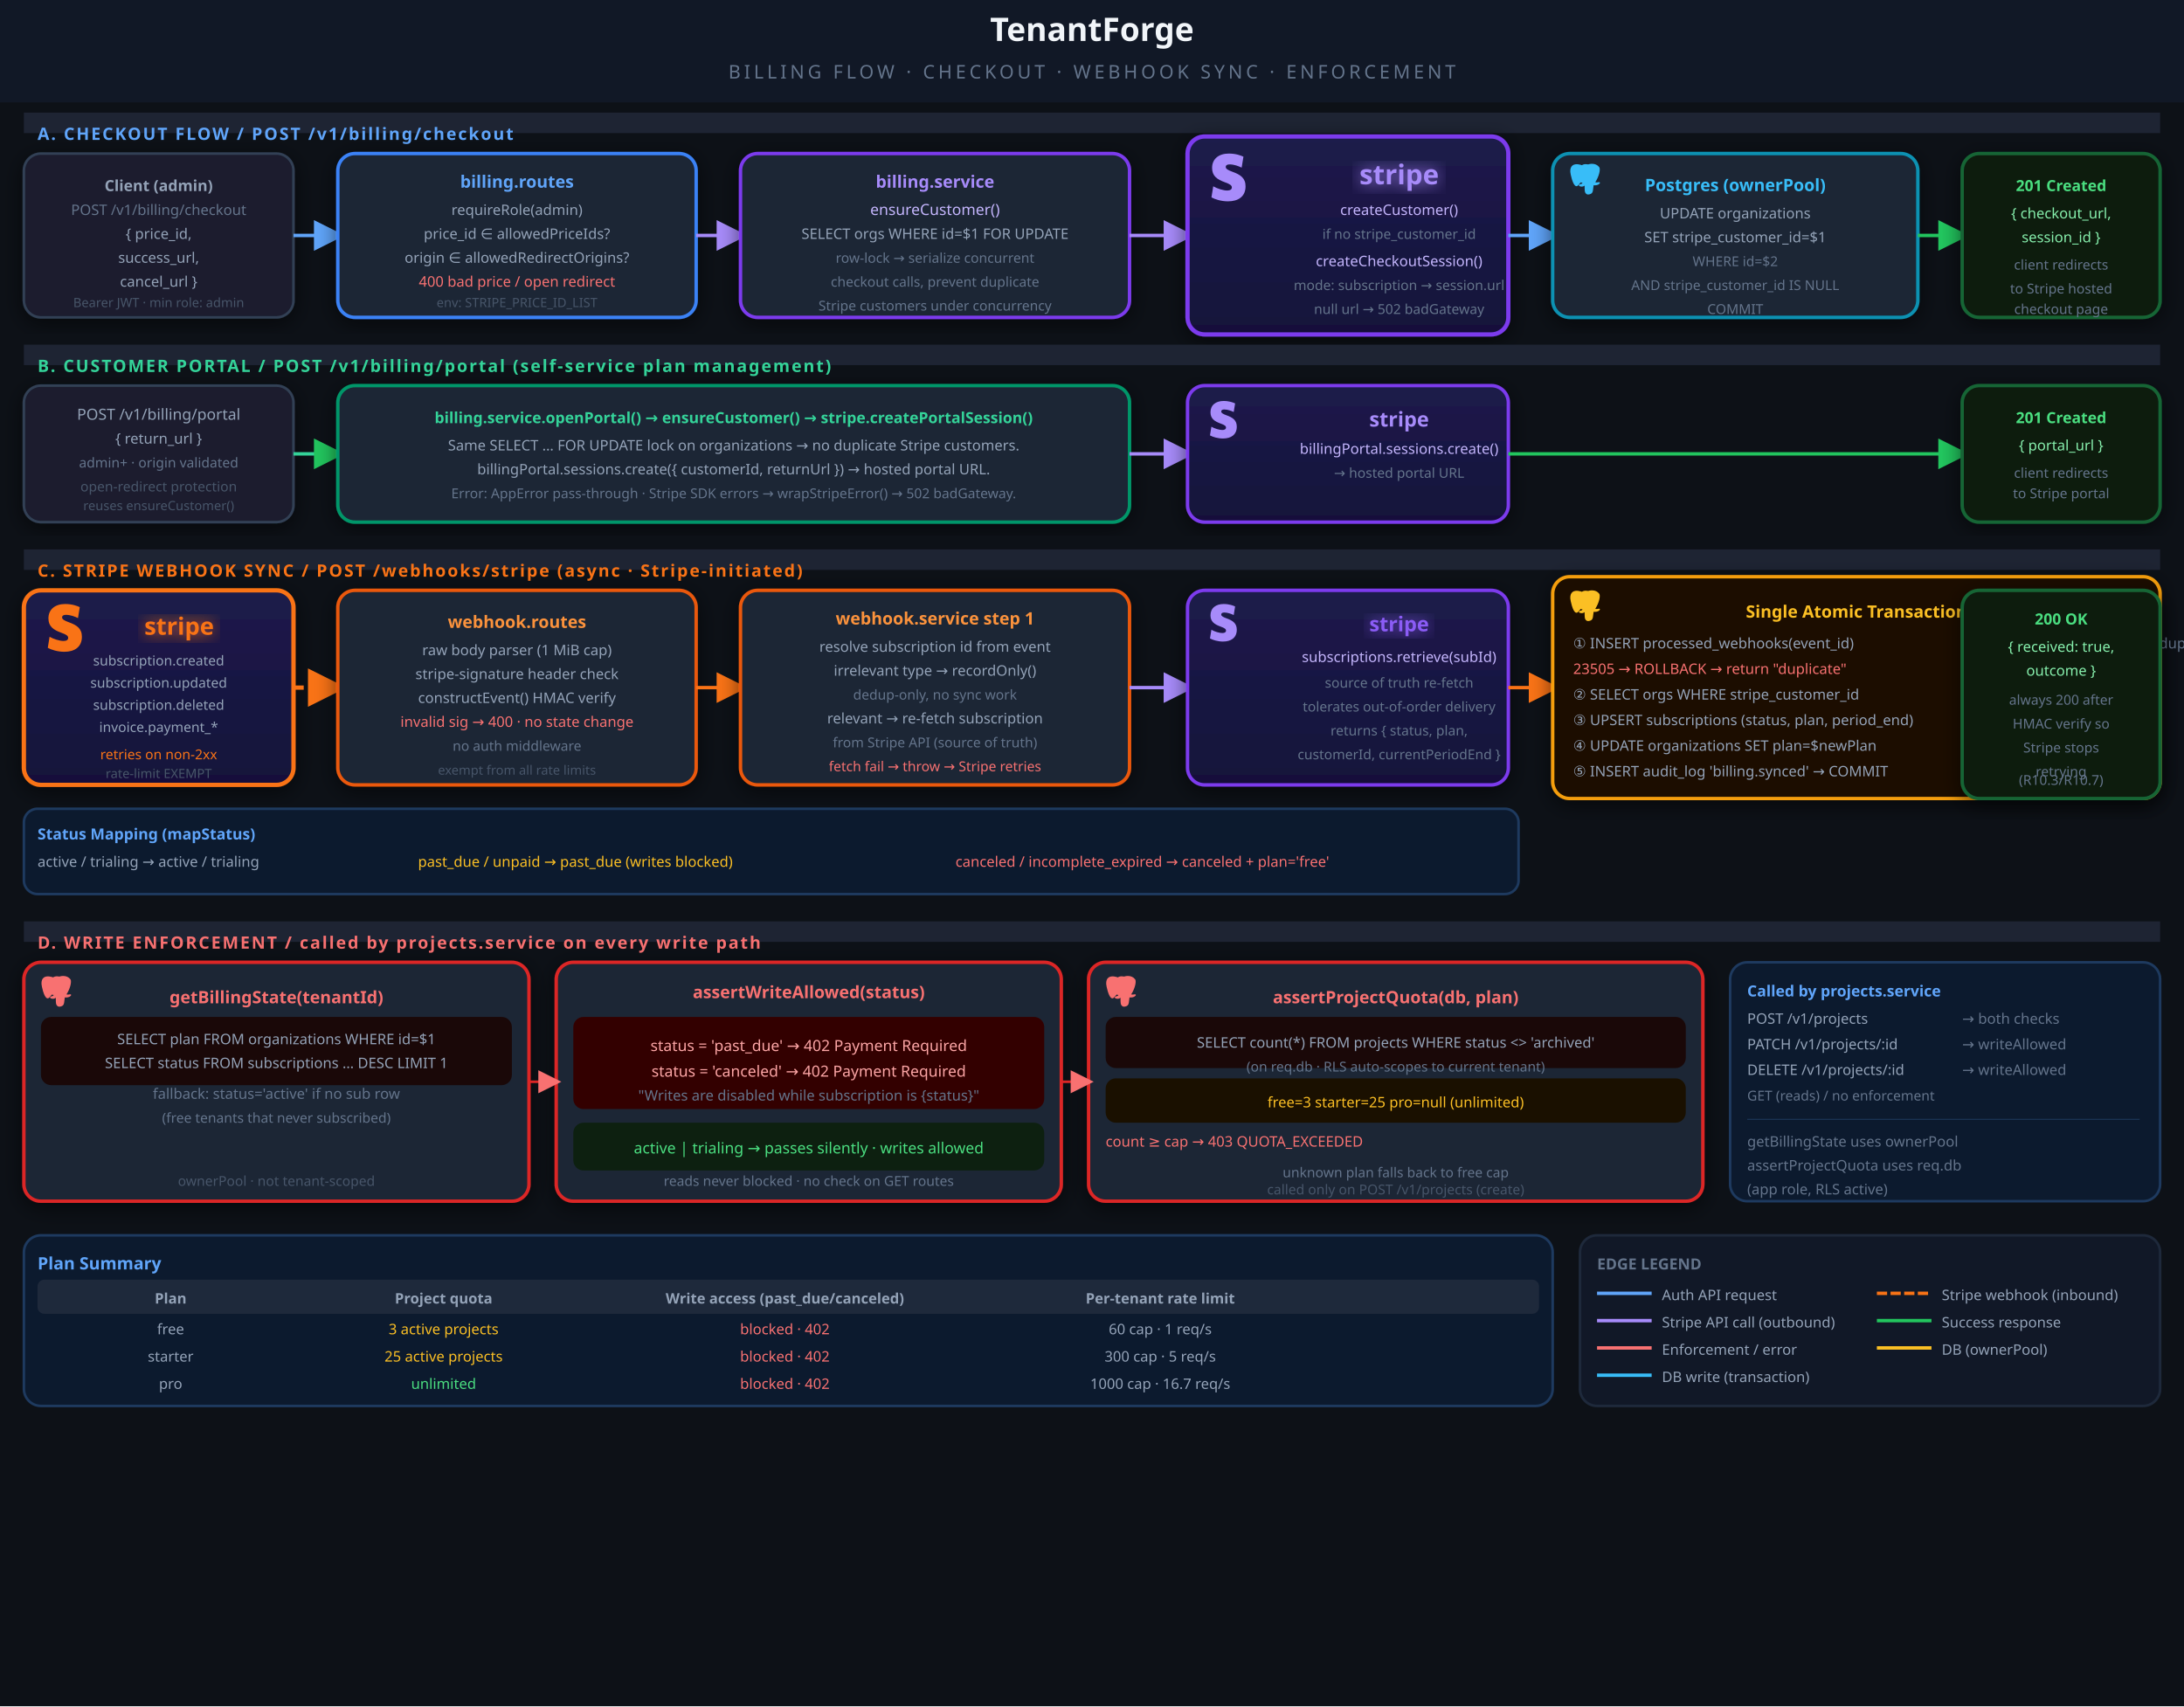
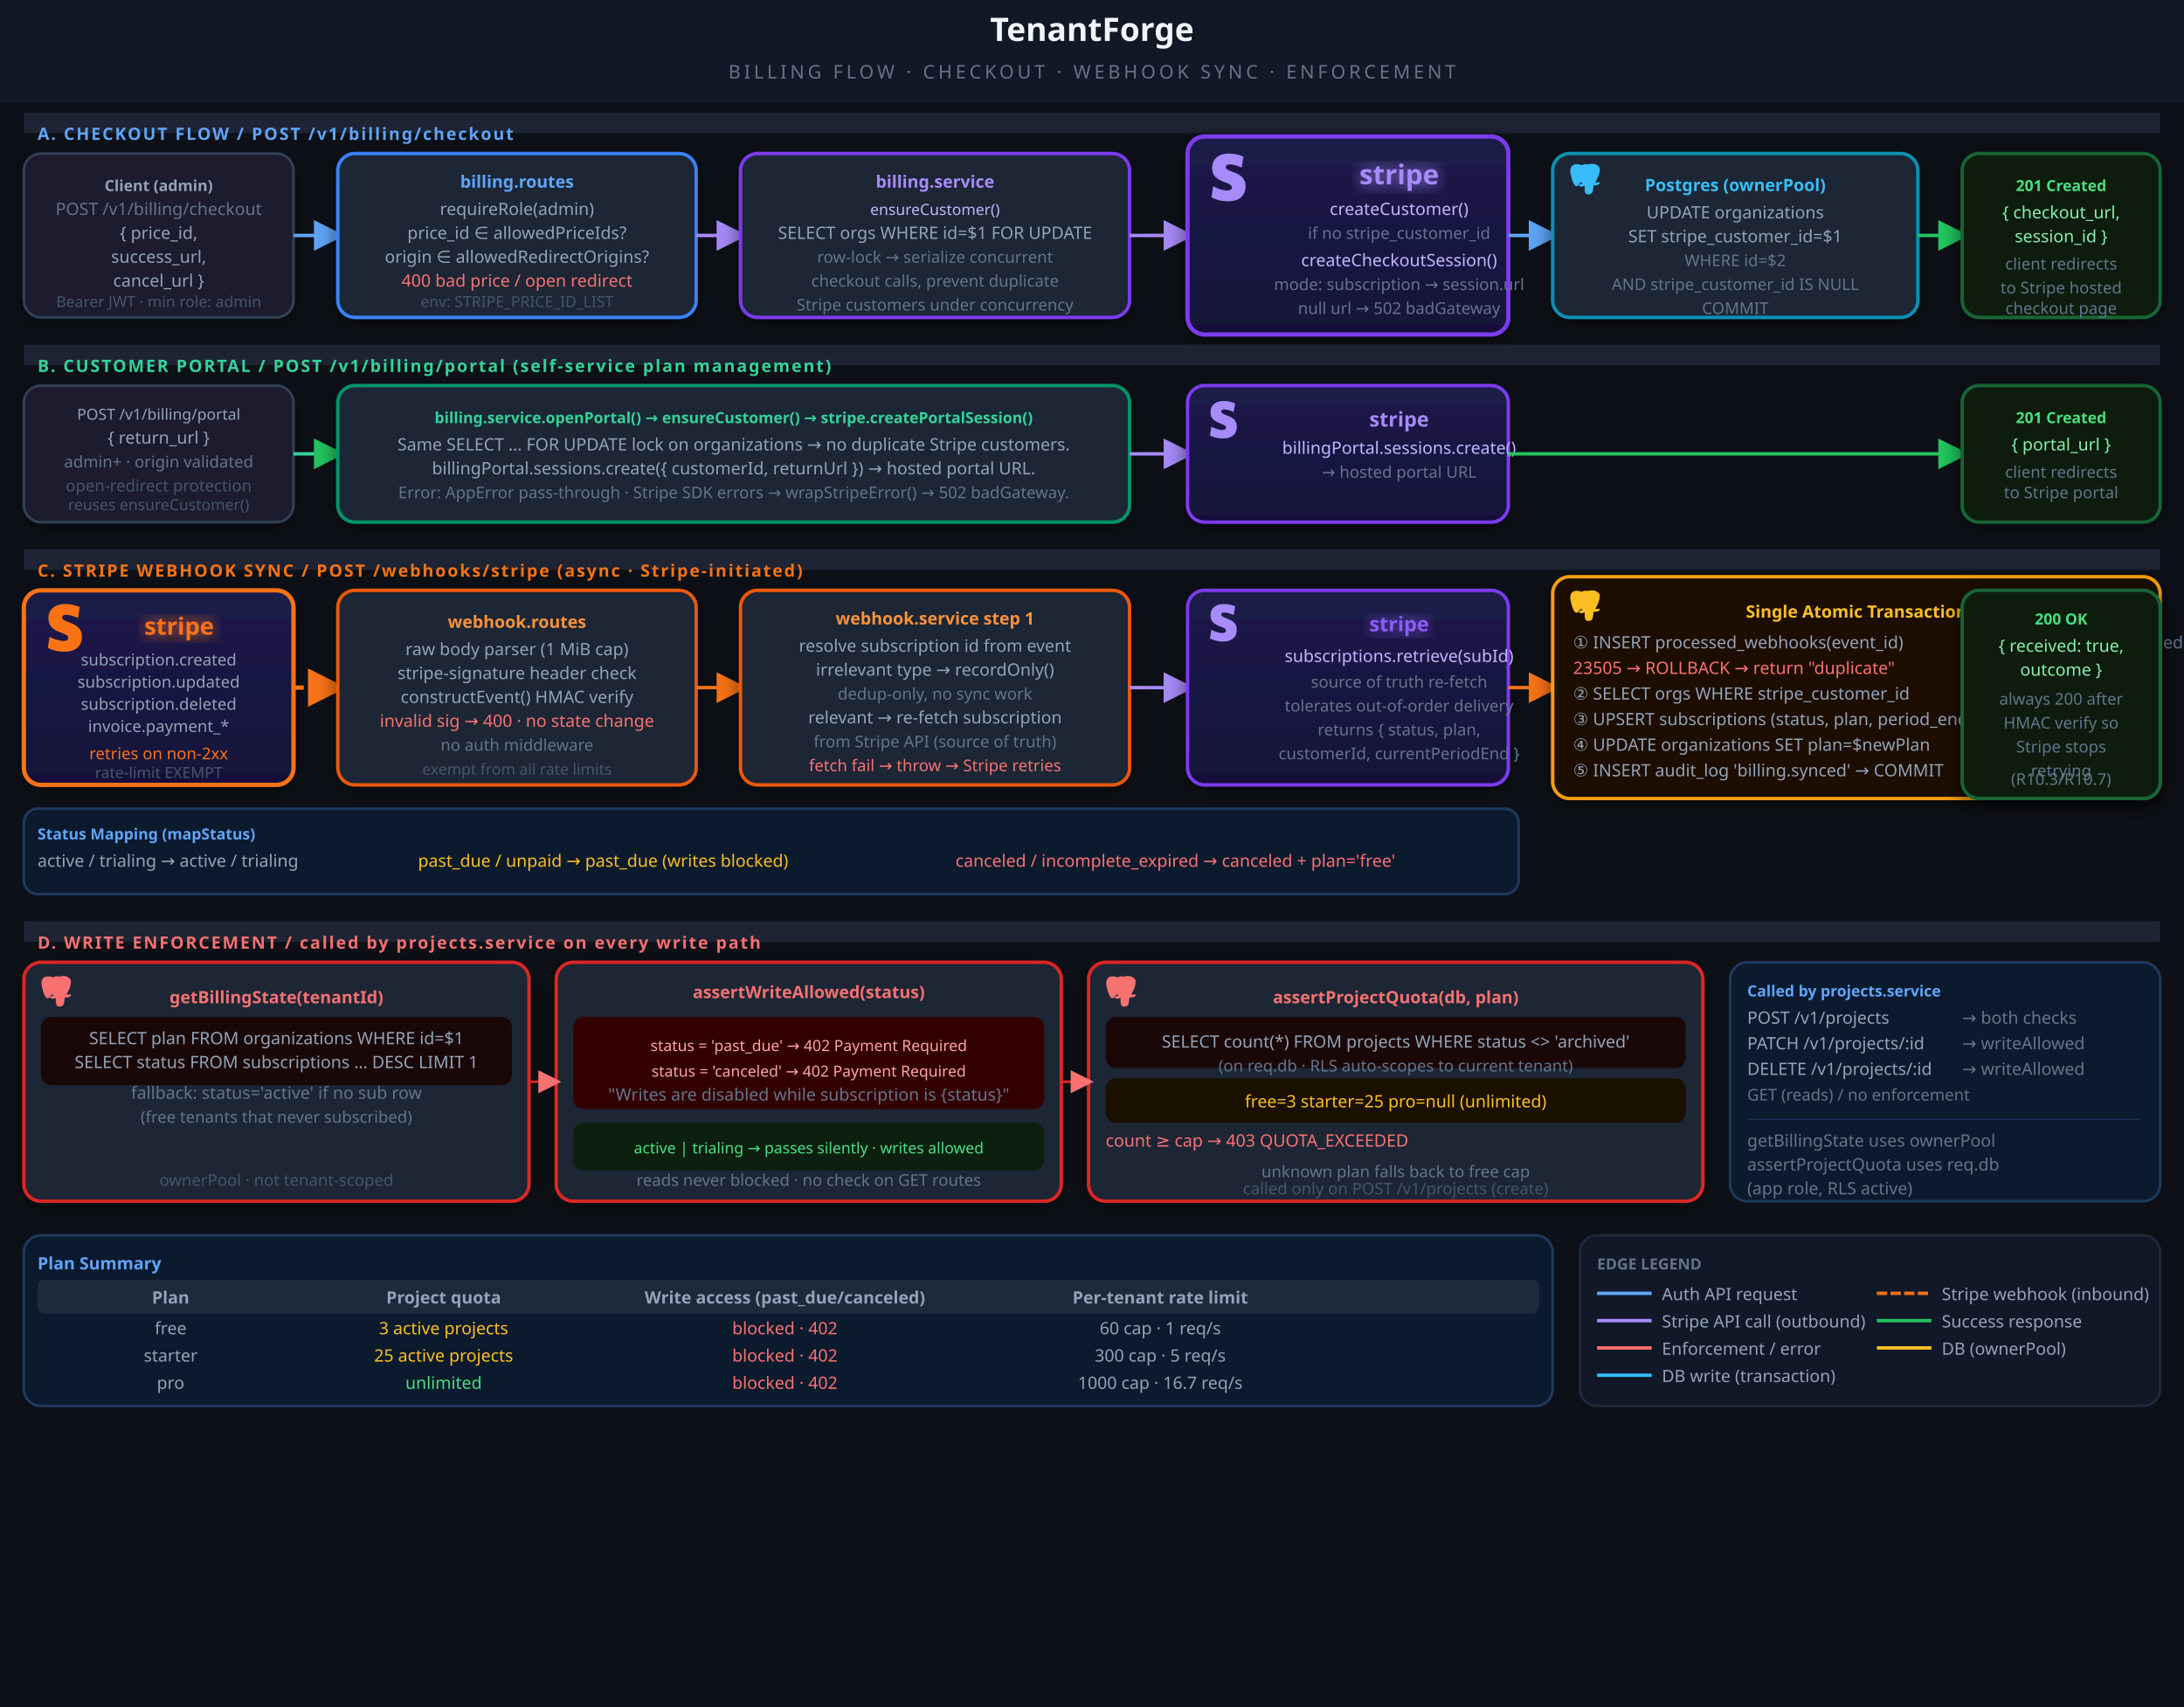
- <svg xmlns="http://www.w3.org/2000/svg" viewBox="0 0 1280 1000" width="1280" height="1000" font-family="'Segoe UI',system-ui,sans-serif">
+ <svg xmlns="http://www.w3.org/2000/svg" viewBox="0 0 1280 1000" width="1792" height="1400" font-family="'Segoe UI',system-ui,sans-serif">
  <defs>
    <linearGradient id="bg" x1="0" y1="0" x2="1" y2="1">
      <stop offset="0%" stop-color="#0d1117" />
      <stop offset="100%" stop-color="#0d1117" />
    </linearGradient>
    <linearGradient id="stripeGrad" x1="0" y1="0" x2="0" y2="1">
      <stop offset="0%" stop-color="#1e1b4b" />
      <stop offset="100%" stop-color="#13113a" />
    </linearGradient>
    <filter id="sh">
      <feDropShadow dx="0" dy="3" stdDeviation="6" flood-color="#000" flood-opacity="0.55" />
    </filter>
    <filter id="glow">
      <feGaussianBlur stdDeviation="5" result="b" />
      <feMerge>
        <feMergeNode in="b" />
        <feMergeNode in="SourceGraphic" />
      </feMerge>
    </filter>
    <marker id="arrB" markerWidth="9" markerHeight="9" refX="7" refY="4.5" orient="auto">
      <path d="M0,0 L0,9 L9,4.5 z" fill="#60a5fa" />
    </marker>
    <marker id="arrP" markerWidth="9" markerHeight="9" refX="7" refY="4.5" orient="auto">
      <path d="M0,0 L0,9 L9,4.5 z" fill="#a78bfa" />
    </marker>
    <marker id="arrG" markerWidth="9" markerHeight="9" refX="7" refY="4.5" orient="auto">
      <path d="M0,0 L0,9 L9,4.5 z" fill="#22c55e" />
    </marker>
    <marker id="arrO" markerWidth="9" markerHeight="9" refX="7" refY="4.5" orient="auto">
      <path d="M0,0 L0,9 L9,4.5 z" fill="#f97316" />
    </marker>
    <marker id="arrR" markerWidth="9" markerHeight="9" refX="7" refY="4.5" orient="auto">
      <path d="M0,0 L0,9 L9,4.5 z" fill="#f87171" />
    </marker>
    <symbol id="stripe-icon" viewBox="0 0 24 24">
      <path d="M13.976 9.15c-2.172-.806-3.356-1.426-3.356-2.409 0-.831.683-1.305 1.901-1.305 2.227 0 4.515.858 6.09 1.631l.89-5.494C18.252.975 15.697 0 12.165 0 9.667 0 7.589.654 6.104 1.872 4.56 3.147 3.757 4.992 3.757 7.218c0 4.039 2.467 5.76 6.476 7.219 2.585.92 3.445 1.574 3.445 2.583 0 .98-.84 1.545-2.354 1.545-1.875 0-4.965-.921-6.99-2.109l-.9 5.555C5.175 22.99 8.385 24 11.714 24c2.641 0 4.843-.624 6.328-1.813 1.664-1.305 2.525-3.236 2.525-5.732 0-4.128-2.524-5.851-6.594-7.305h.003z" />
    </symbol>
    <symbol id="pg-icon" viewBox="0 0 24 24">
      <path d="M23.559 14.723a.527.527 0 0 0-.056-.119c-.139-.263-.477-.342-1.007-.232-1.653.341-2.293.131-2.526-.019 1.342-2.048 2.445-4.522 3.041-6.83.271-1.051.798-3.524.122-4.732a1.564 1.564 0 0 0-.151-.235C21.693.909 19.801.025 17.51.001c-1.495-.016-2.771.346-3.116.479a9.449 9.449 0 0 0-.516-.082 8.044 8.044 0 0 0-1.311-.128c-1.182-.018-2.204.264-3.05.841-.857-.321-4.789-1.645-7.222.079C.936 2.153.309 3.873.43 6.304c.041.818.507 3.334 1.242 5.744.46 1.506.939 2.702 1.433 3.582.553.994 1.126 1.593 1.714 1.79.447.149 1.133.144 1.858-.728.801-.964 1.59-1.826 1.945-2.207.435.235.906.362 1.39.377a.057.057 0 0 0 0.0.004 11.031 11.031 0 0 0-.247.305c-.339.43-.409.52-1.5.744-.31.064-1.134.234-1.146.811-.003.122.033.231.092.327.227.423.922.61 1.015.633 1.335.334 2.504.092 3.371-.679-.017 2.231.077 4.417.345 5.087.221.553.762 1.905 2.469 1.904.251 0 .526-.029.83-.094 1.782-.382 2.556-1.17 2.855-2.906.15-.871.402-2.875.539-4.101.017-.07.036-.121.057-.136.001-.001.07-.047.427.031a.367.367 0 0 0 .044.007l.254.022.015.001c.847.038 1.911-.143 2.531-.431.644-.299 1.806-1.032 1.595-1.67z" />
    </symbol>
  </defs>
-   <rect width="1280" height="1000" fill="url(#bg)" />
-   <rect x="0" y="0" width="1280" height="60" fill="#111827" opacity="0.95" />
+   <rect width="1792" height="1400" fill="url(#bg)" />
+   <rect x="0" y="0" width="1792" height="60" fill="#111827" opacity="0.95" />
  <text x="640" y="24" text-anchor="middle" font-size="19" font-weight="700" fill="#f1f5f9">TenantForge</text>
  <text x="640" y="46" text-anchor="middle" font-size="11" fill="#64748b" letter-spacing="2">BILLING FLOW  ·  CHECKOUT  ·  WEBHOOK SYNC  ·  ENFORCEMENT</text>
  <rect x="14" y="66" width="1252" height="12" rx="0" fill="#1e2433" />
  <text x="22" y="82" font-size="10" font-weight="700" fill="#60a5fa" letter-spacing="1">A.  CHECKOUT FLOW  /  POST /v1/billing/checkout</text>
  <rect x="14" y="90" width="158" height="96" rx="10" fill="#1a1d2e" stroke="#334155" stroke-width="1.5" filter="url(#sh)" />
  <text x="93" y="112" text-anchor="middle" font-size="9" font-weight="700" fill="#94a3b8">Client (admin)</text>
-   <text x="93" y="126" text-anchor="middle" font-size="8.5" fill="#64748b">POST /v1/billing/checkout</text>
-   <text x="93" y="140" text-anchor="middle" font-size="8.5" fill="#94a3b8">{ price_id,</text>
-   <text x="93" y="154" text-anchor="middle" font-size="8.5" fill="#94a3b8">  success_url,</text>
-   <text x="93" y="168" text-anchor="middle" font-size="8.5" fill="#94a3b8">  cancel_url }</text>
-   <text x="93" y="180" text-anchor="middle" font-size="7.5" fill="#475569">Bearer JWT · min role: admin</text>
+   <text x="93" y="126" text-anchor="middle" font-size="10" fill="#64748b">POST /v1/billing/checkout</text>
+   <text x="93" y="140" text-anchor="middle" font-size="10" fill="#94a3b8">{ price_id,</text>
+   <text x="93" y="154" text-anchor="middle" font-size="10" fill="#94a3b8">  success_url,</text>
+   <text x="93" y="168" text-anchor="middle" font-size="10" fill="#94a3b8">  cancel_url }</text>
+   <text x="93" y="180" text-anchor="middle" font-size="9" fill="#475569">Bearer JWT · min role: admin</text>
  <line x1="172" y1="138" x2="198" y2="138" stroke="#60a5fa" stroke-width="2" marker-end="url(#arrB)" />
  <rect x="198" y="90" width="210" height="96" rx="10" fill="#1a2535" stroke="#3b82f6" stroke-width="2" filter="url(#sh)" />
  <text x="303" y="110" text-anchor="middle" font-size="10" font-weight="700" fill="#60a5fa">billing.routes</text>
-   <text x="303" y="126" text-anchor="middle" font-size="8.5" fill="#94a3b8">requireRole(admin)</text>
-   <text x="303" y="140" text-anchor="middle" font-size="8.5" fill="#94a3b8">price_id ∈ allowedPriceIds?</text>
-   <text x="303" y="154" text-anchor="middle" font-size="8.5" fill="#94a3b8">origin ∈ allowedRedirectOrigins?</text>
-   <text x="303" y="168" text-anchor="middle" font-size="8.5" fill="#f87171">400 bad price / open redirect</text>
-   <text x="303" y="180" text-anchor="middle" font-size="7.5" fill="#475569">env: STRIPE_PRICE_ID_LIST</text>
+   <text x="303" y="126" text-anchor="middle" font-size="10" fill="#94a3b8">requireRole(admin)</text>
+   <text x="303" y="140" text-anchor="middle" font-size="10" fill="#94a3b8">price_id ∈ allowedPriceIds?</text>
+   <text x="303" y="154" text-anchor="middle" font-size="10" fill="#94a3b8">origin ∈ allowedRedirectOrigins?</text>
+   <text x="303" y="168" text-anchor="middle" font-size="10" fill="#f87171">400 bad price / open redirect</text>
+   <text x="303" y="180" text-anchor="middle" font-size="9" fill="#475569">env: STRIPE_PRICE_ID_LIST</text>
  <line x1="408" y1="138" x2="434" y2="138" stroke="#a78bfa" stroke-width="2" marker-end="url(#arrP)" />
  <rect x="434" y="90" width="228" height="96" rx="10" fill="#1a2535" stroke="#7c3aed" stroke-width="2" filter="url(#sh)" />
  <text x="548" y="110" text-anchor="middle" font-size="10" font-weight="700" fill="#a78bfa">billing.service</text>
  <text x="548" y="126" text-anchor="middle" font-size="9" fill="#c4b5fd">ensureCustomer()</text>
-   <text x="548" y="140" text-anchor="middle" font-size="8.5" fill="#94a3b8">SELECT orgs WHERE id=$1 FOR UPDATE</text>
-   <text x="548" y="154" text-anchor="middle" font-size="8" fill="#64748b">row-lock → serialize concurrent</text>
-   <text x="548" y="168" text-anchor="middle" font-size="8" fill="#64748b">checkout calls, prevent duplicate</text>
-   <text x="548" y="182" text-anchor="middle" font-size="8" fill="#64748b">Stripe customers under concurrency</text>
+   <text x="548" y="140" text-anchor="middle" font-size="10" fill="#94a3b8">SELECT orgs WHERE id=$1 FOR UPDATE</text>
+   <text x="548" y="154" text-anchor="middle" font-size="9.5" fill="#64748b">row-lock → serialize concurrent</text>
+   <text x="548" y="168" text-anchor="middle" font-size="9.5" fill="#64748b">checkout calls, prevent duplicate</text>
+   <text x="548" y="182" text-anchor="middle" font-size="9.5" fill="#64748b">Stripe customers under concurrency</text>
  <line x1="662" y1="138" x2="696" y2="138" stroke="#a78bfa" stroke-width="2" marker-end="url(#arrP)" />
  <rect x="696" y="80" width="188" height="116" rx="10" fill="url(#stripeGrad)" stroke="#7c3aed" stroke-width="2.5" filter="url(#sh)" />
  <use href="#stripe-icon" x="706" y="90" width="28" height="28" fill="#a78bfa" />
  <text x="820" y="108" text-anchor="middle" font-size="16" font-weight="800" fill="#a78bfa" filter="url(#glow)">stripe</text>
-   <text x="820" y="126" text-anchor="middle" font-size="8.5" fill="#c4b5fd">createCustomer()</text>
-   <text x="820" y="140" text-anchor="middle" font-size="8" fill="#64748b">if no stripe_customer_id</text>
-   <text x="820" y="156" text-anchor="middle" font-size="8.5" fill="#c4b5fd">createCheckoutSession()</text>
-   <text x="820" y="170" text-anchor="middle" font-size="8" fill="#64748b">mode: subscription → session.url</text>
-   <text x="820" y="184" text-anchor="middle" font-size="8" fill="#64748b">null url → 502 badGateway</text>
+   <text x="820" y="126" text-anchor="middle" font-size="10" fill="#c4b5fd">createCustomer()</text>
+   <text x="820" y="140" text-anchor="middle" font-size="9.5" fill="#64748b">if no stripe_customer_id</text>
+   <text x="820" y="156" text-anchor="middle" font-size="10" fill="#c4b5fd">createCheckoutSession()</text>
+   <text x="820" y="170" text-anchor="middle" font-size="9.5" fill="#64748b">mode: subscription → session.url</text>
+   <text x="820" y="184" text-anchor="middle" font-size="9.5" fill="#64748b">null url → 502 badGateway</text>
  <line x1="884" y1="138" x2="910" y2="138" stroke="#60a5fa" stroke-width="2" marker-end="url(#arrB)" />
  <rect x="910" y="90" width="214" height="96" rx="10" fill="#1a2535" stroke="#0891b2" stroke-width="2" filter="url(#sh)" />
  <use href="#pg-icon" x="920" y="96" width="18" height="18" fill="#38bdf8" />
  <text x="1017" y="112" text-anchor="middle" font-size="10" font-weight="700" fill="#38bdf8">Postgres (ownerPool)</text>
-   <text x="1017" y="128" text-anchor="middle" font-size="8.5" fill="#94a3b8">UPDATE organizations</text>
-   <text x="1017" y="142" text-anchor="middle" font-size="8.5" fill="#94a3b8">SET stripe_customer_id=$1</text>
-   <text x="1017" y="156" text-anchor="middle" font-size="8" fill="#64748b">WHERE id=$2</text>
-   <text x="1017" y="170" text-anchor="middle" font-size="8" fill="#64748b">AND stripe_customer_id IS NULL</text>
-   <text x="1017" y="184" text-anchor="middle" font-size="8" fill="#64748b">COMMIT</text>
+   <text x="1017" y="128" text-anchor="middle" font-size="10" fill="#94a3b8">UPDATE organizations</text>
+   <text x="1017" y="142" text-anchor="middle" font-size="10" fill="#94a3b8">SET stripe_customer_id=$1</text>
+   <text x="1017" y="156" text-anchor="middle" font-size="9.5" fill="#64748b">WHERE id=$2</text>
+   <text x="1017" y="170" text-anchor="middle" font-size="9.5" fill="#64748b">AND stripe_customer_id IS NULL</text>
+   <text x="1017" y="184" text-anchor="middle" font-size="9.5" fill="#64748b">COMMIT</text>
  <line x1="1124" y1="138" x2="1150" y2="138" stroke="#22c55e" stroke-width="2" marker-end="url(#arrG)" />
  <rect x="1150" y="90" width="116" height="96" rx="10" fill="#0d1a10" stroke="#166534" stroke-width="2" filter="url(#sh)" />
  <text x="1208" y="112" text-anchor="middle" font-size="9" font-weight="700" fill="#4ade80">201 Created</text>
-   <text x="1208" y="128" text-anchor="middle" font-size="8.5" fill="#86efac">{ checkout_url,</text>
-   <text x="1208" y="142" text-anchor="middle" font-size="8.5" fill="#86efac">  session_id }</text>
-   <text x="1208" y="158" text-anchor="middle" font-size="8" fill="#64748b">client redirects</text>
-   <text x="1208" y="172" text-anchor="middle" font-size="8" fill="#64748b">to Stripe hosted</text>
-   <text x="1208" y="184" text-anchor="middle" font-size="8" fill="#64748b">checkout page</text>
+   <text x="1208" y="128" text-anchor="middle" font-size="10" fill="#86efac">{ checkout_url,</text>
+   <text x="1208" y="142" text-anchor="middle" font-size="10" fill="#86efac">  session_id }</text>
+   <text x="1208" y="158" text-anchor="middle" font-size="9.5" fill="#64748b">client redirects</text>
+   <text x="1208" y="172" text-anchor="middle" font-size="9.5" fill="#64748b">to Stripe hosted</text>
+   <text x="1208" y="184" text-anchor="middle" font-size="9.5" fill="#64748b">checkout page</text>
  <rect x="14" y="202" width="1252" height="12" rx="0" fill="#1e2433" />
  <text x="22" y="218" font-size="10" font-weight="700" fill="#34d399" letter-spacing="1">B.  CUSTOMER PORTAL  /  POST /v1/billing/portal  (self-service plan management)</text>
  <rect x="14" y="226" width="158" height="80" rx="10" fill="#1a1d2e" stroke="#334155" stroke-width="1.5" filter="url(#sh)" />
  <text x="93" y="246" text-anchor="middle" font-size="9" fill="#94a3b8">POST /v1/billing/portal</text>
-   <text x="93" y="260" text-anchor="middle" font-size="8.5" fill="#94a3b8">{ return_url }</text>
-   <text x="93" y="274" text-anchor="middle" font-size="8" fill="#64748b">admin+ · origin validated</text>
-   <text x="93" y="288" text-anchor="middle" font-size="8" fill="#475569">open-redirect protection</text>
-   <text x="93" y="299" text-anchor="middle" font-size="7.5" fill="#475569">reuses ensureCustomer()</text>
+   <text x="93" y="260" text-anchor="middle" font-size="10" fill="#94a3b8">{ return_url }</text>
+   <text x="93" y="274" text-anchor="middle" font-size="9.5" fill="#64748b">admin+ · origin validated</text>
+   <text x="93" y="288" text-anchor="middle" font-size="9.5" fill="#475569">open-redirect protection</text>
+   <text x="93" y="299" text-anchor="middle" font-size="9" fill="#475569">reuses ensureCustomer()</text>
  <line x1="172" y1="266" x2="198" y2="266" stroke="#34d399" stroke-width="2" marker-end="url(#arrG)" />
  <rect x="198" y="226" width="464" height="80" rx="10" fill="#1a2535" stroke="#059669" stroke-width="2" filter="url(#sh)" />
  <text x="430" y="248" text-anchor="middle" font-size="9" font-weight="700" fill="#34d399">billing.service.openPortal()  →  ensureCustomer()  →  stripe.createPortalSession()</text>
-   <text x="430" y="264" text-anchor="middle" font-size="8.5" fill="#94a3b8">Same SELECT … FOR UPDATE lock on organizations → no duplicate Stripe customers.</text>
-   <text x="430" y="278" text-anchor="middle" font-size="8.5" fill="#94a3b8">billingPortal.sessions.create({ customerId, returnUrl }) → hosted portal URL.</text>
-   <text x="430" y="292" text-anchor="middle" font-size="8" fill="#64748b">Error: AppError pass-through · Stripe SDK errors → wrapStripeError() → 502 badGateway.</text>
+   <text x="430" y="264" text-anchor="middle" font-size="10" fill="#94a3b8">Same SELECT … FOR UPDATE lock on organizations → no duplicate Stripe customers.</text>
+   <text x="430" y="278" text-anchor="middle" font-size="10" fill="#94a3b8">billingPortal.sessions.create({ customerId, returnUrl }) → hosted portal URL.</text>
+   <text x="430" y="292" text-anchor="middle" font-size="9.5" fill="#64748b">Error: AppError pass-through · Stripe SDK errors → wrapStripeError() → 502 badGateway.</text>
  <line x1="662" y1="266" x2="696" y2="266" stroke="#a78bfa" stroke-width="2" marker-end="url(#arrP)" />
  <rect x="696" y="226" width="188" height="80" rx="10" fill="url(#stripeGrad)" stroke="#7c3aed" stroke-width="2" filter="url(#sh)" />
  <use href="#stripe-icon" x="706" y="235" width="22" height="22" fill="#a78bfa" />
  <text x="820" y="250" text-anchor="middle" font-size="12" font-weight="700" fill="#a78bfa">stripe</text>
-   <text x="820" y="266" text-anchor="middle" font-size="8.5" fill="#c4b5fd">billingPortal.sessions.create()</text>
-   <text x="820" y="280" text-anchor="middle" font-size="8" fill="#64748b">→ hosted portal URL</text>
+   <text x="820" y="266" text-anchor="middle" font-size="10" fill="#c4b5fd">billingPortal.sessions.create()</text>
+   <text x="820" y="280" text-anchor="middle" font-size="9.5" fill="#64748b">→ hosted portal URL</text>
  <line x1="884" y1="266" x2="1150" y2="266" stroke="#22c55e" stroke-width="2" marker-end="url(#arrG)" />
  <rect x="1150" y="226" width="116" height="80" rx="10" fill="#0d1a10" stroke="#166534" stroke-width="2" filter="url(#sh)" />
  <text x="1208" y="248" text-anchor="middle" font-size="9" font-weight="700" fill="#4ade80">201 Created</text>
-   <text x="1208" y="264" text-anchor="middle" font-size="8.5" fill="#86efac">{ portal_url }</text>
-   <text x="1208" y="280" text-anchor="middle" font-size="8" fill="#64748b">client redirects</text>
-   <text x="1208" y="292" text-anchor="middle" font-size="8" fill="#64748b">to Stripe portal</text>
+   <text x="1208" y="264" text-anchor="middle" font-size="10" fill="#86efac">{ portal_url }</text>
+   <text x="1208" y="280" text-anchor="middle" font-size="9.5" fill="#64748b">client redirects</text>
+   <text x="1208" y="292" text-anchor="middle" font-size="9.5" fill="#64748b">to Stripe portal</text>
  <rect x="14" y="322" width="1252" height="12" rx="0" fill="#1e2433" />
  <text x="22" y="338" font-size="10" font-weight="700" fill="#f97316" letter-spacing="1">C.  STRIPE WEBHOOK SYNC  /  POST /webhooks/stripe  (async · Stripe-initiated)</text>
  <rect x="14" y="346" width="158" height="114" rx="10" fill="url(#stripeGrad)" stroke="#f97316" stroke-width="2.5" filter="url(#sh)" />
  <use href="#stripe-icon" x="24" y="354" width="28" height="28" fill="#f97316" />
  <text x="105" y="372" text-anchor="middle" font-size="14" font-weight="800" fill="#f97316" filter="url(#glow)">stripe</text>
-   <text x="93" y="390" text-anchor="middle" font-size="8" fill="#94a3b8">subscription.created</text>
-   <text x="93" y="403" text-anchor="middle" font-size="8" fill="#94a3b8">subscription.updated</text>
-   <text x="93" y="416" text-anchor="middle" font-size="8" fill="#94a3b8">subscription.deleted</text>
-   <text x="93" y="429" text-anchor="middle" font-size="8" fill="#94a3b8">invoice.payment_*</text>
-   <text x="93" y="445" text-anchor="middle" font-size="8" fill="#f97316">retries on non-2xx</text>
-   <text x="93" y="456" text-anchor="middle" font-size="7.5" fill="#475569">rate-limit EXEMPT</text>
+   <text x="93" y="390" text-anchor="middle" font-size="9.5" fill="#94a3b8">subscription.created</text>
+   <text x="93" y="403" text-anchor="middle" font-size="9.5" fill="#94a3b8">subscription.updated</text>
+   <text x="93" y="416" text-anchor="middle" font-size="9.5" fill="#94a3b8">subscription.deleted</text>
+   <text x="93" y="429" text-anchor="middle" font-size="9.5" fill="#94a3b8">invoice.payment_*</text>
+   <text x="93" y="445" text-anchor="middle" font-size="9.5" fill="#f97316">retries on non-2xx</text>
+   <text x="93" y="456" text-anchor="middle" font-size="9" fill="#475569">rate-limit EXEMPT</text>
  <line x1="172" y1="403" x2="198" y2="403" stroke="#f97316" stroke-width="2.5" stroke-dasharray="6,3" marker-end="url(#arrO)" />
  <rect x="198" y="346" width="210" height="114" rx="10" fill="#1a2535" stroke="#ea580c" stroke-width="2" filter="url(#sh)" />
  <text x="303" y="368" text-anchor="middle" font-size="10" font-weight="700" fill="#fb923c">webhook.routes</text>
-   <text x="303" y="384" text-anchor="middle" font-size="8.5" fill="#94a3b8">raw body parser (1 MiB cap)</text>
-   <text x="303" y="398" text-anchor="middle" font-size="8.5" fill="#94a3b8">stripe-signature header check</text>
-   <text x="303" y="412" text-anchor="middle" font-size="8.5" fill="#94a3b8">constructEvent() HMAC verify</text>
-   <text x="303" y="426" text-anchor="middle" font-size="8.5" fill="#f87171">invalid sig → 400 · no state change</text>
-   <text x="303" y="440" text-anchor="middle" font-size="8" fill="#64748b">no auth middleware</text>
-   <text x="303" y="454" text-anchor="middle" font-size="7.5" fill="#475569">exempt from all rate limits</text>
+   <text x="303" y="384" text-anchor="middle" font-size="10" fill="#94a3b8">raw body parser (1 MiB cap)</text>
+   <text x="303" y="398" text-anchor="middle" font-size="10" fill="#94a3b8">stripe-signature header check</text>
+   <text x="303" y="412" text-anchor="middle" font-size="10" fill="#94a3b8">constructEvent() HMAC verify</text>
+   <text x="303" y="426" text-anchor="middle" font-size="10" fill="#f87171">invalid sig → 400 · no state change</text>
+   <text x="303" y="440" text-anchor="middle" font-size="9.5" fill="#64748b">no auth middleware</text>
+   <text x="303" y="454" text-anchor="middle" font-size="9" fill="#475569">exempt from all rate limits</text>
  <line x1="408" y1="403" x2="434" y2="403" stroke="#f97316" stroke-width="2" marker-end="url(#arrO)" />
  <rect x="434" y="346" width="228" height="114" rx="10" fill="#1a2535" stroke="#ea580c" stroke-width="2" filter="url(#sh)" />
  <text x="548" y="366" text-anchor="middle" font-size="10" font-weight="700" fill="#fb923c">webhook.service  step 1</text>
-   <text x="548" y="382" text-anchor="middle" font-size="8.5" fill="#94a3b8">resolve subscription id from event</text>
-   <text x="548" y="396" text-anchor="middle" font-size="8.5" fill="#94a3b8">irrelevant type → recordOnly()</text>
-   <text x="548" y="410" text-anchor="middle" font-size="8" fill="#64748b">  dedup-only, no sync work</text>
-   <text x="548" y="424" text-anchor="middle" font-size="8.5" fill="#94a3b8">relevant → re-fetch subscription</text>
-   <text x="548" y="438" text-anchor="middle" font-size="8" fill="#64748b">  from Stripe API (source of truth)</text>
-   <text x="548" y="452" text-anchor="middle" font-size="8" fill="#f87171">  fetch fail → throw → Stripe retries</text>
+   <text x="548" y="382" text-anchor="middle" font-size="10" fill="#94a3b8">resolve subscription id from event</text>
+   <text x="548" y="396" text-anchor="middle" font-size="10" fill="#94a3b8">irrelevant type → recordOnly()</text>
+   <text x="548" y="410" text-anchor="middle" font-size="9.5" fill="#64748b">  dedup-only, no sync work</text>
+   <text x="548" y="424" text-anchor="middle" font-size="10" fill="#94a3b8">relevant → re-fetch subscription</text>
+   <text x="548" y="438" text-anchor="middle" font-size="9.5" fill="#64748b">  from Stripe API (source of truth)</text>
+   <text x="548" y="452" text-anchor="middle" font-size="9.5" fill="#f87171">  fetch fail → throw → Stripe retries</text>
  <line x1="662" y1="403" x2="696" y2="403" stroke="#a78bfa" stroke-width="2" marker-end="url(#arrP)" />
  <rect x="696" y="346" width="188" height="114" rx="10" fill="url(#stripeGrad)" stroke="#7c3aed" stroke-width="2" filter="url(#sh)" />
  <use href="#stripe-icon" x="706" y="354" width="22" height="22" fill="#a78bfa" />
  <text x="820" y="370" text-anchor="middle" font-size="12" font-weight="700" fill="#8b5cf6" filter="url(#glow)">stripe</text>
-   <text x="820" y="388" text-anchor="middle" font-size="8.5" fill="#c4b5fd">subscriptions.retrieve(subId)</text>
-   <text x="820" y="403" text-anchor="middle" font-size="8" fill="#64748b">source of truth re-fetch</text>
-   <text x="820" y="417" text-anchor="middle" font-size="8" fill="#64748b">tolerates out-of-order delivery</text>
-   <text x="820" y="431" text-anchor="middle" font-size="8" fill="#64748b">returns { status, plan,</text>
-   <text x="820" y="445" text-anchor="middle" font-size="8" fill="#64748b">customerId, currentPeriodEnd }</text>
+   <text x="820" y="388" text-anchor="middle" font-size="10" fill="#c4b5fd">subscriptions.retrieve(subId)</text>
+   <text x="820" y="403" text-anchor="middle" font-size="9.5" fill="#64748b">source of truth re-fetch</text>
+   <text x="820" y="417" text-anchor="middle" font-size="9.5" fill="#64748b">tolerates out-of-order delivery</text>
+   <text x="820" y="431" text-anchor="middle" font-size="9.5" fill="#64748b">returns { status, plan,</text>
+   <text x="820" y="445" text-anchor="middle" font-size="9.5" fill="#64748b">customerId, currentPeriodEnd }</text>
  <line x1="884" y1="403" x2="910" y2="403" stroke="#f97316" stroke-width="2" marker-end="url(#arrO)" />
  <rect x="910" y="338" width="356" height="130" rx="10" fill="#1a1000" stroke="#f59e0b" stroke-width="2" filter="url(#sh)" />
  <use href="#pg-icon" x="920" y="346" width="18" height="18" fill="#fbbf24" />
  <text x="1088" y="362" text-anchor="middle" font-size="10" font-weight="700" fill="#fbbf24">Single Atomic Transaction</text>
-   <text x="922" y="380" font-size="8.5" fill="#94a3b8">① INSERT processed_webhooks(event_id)</text>
-   <text x="1220" y="380" font-size="8.5" fill="#64748b">UNIQUE dedup</text>
-   <text x="922" y="395" font-size="8.5" fill="#f87171">   23505 → ROLLBACK → return "duplicate"</text>
-   <text x="922" y="410" font-size="8.5" fill="#94a3b8">② SELECT orgs WHERE stripe_customer_id</text>
-   <text x="922" y="425" font-size="8.5" fill="#94a3b8">③ UPSERT subscriptions (status, plan, period_end)</text>
-   <text x="922" y="440" font-size="8.5" fill="#94a3b8">④ UPDATE organizations SET plan=$newPlan</text>
-   <text x="922" y="455" font-size="8.5" fill="#94a3b8">⑤ INSERT audit_log 'billing.synced' → COMMIT</text>
+   <text x="922" y="380" font-size="10" fill="#94a3b8">① INSERT processed_webhooks(event_id)</text>
+   <text x="1220" y="380" font-size="10" fill="#64748b">UNIQUE dedup</text>
+   <text x="922" y="395" font-size="10" fill="#f87171">   23505 → ROLLBACK → return "duplicate"</text>
+   <text x="922" y="410" font-size="10" fill="#94a3b8">② SELECT orgs WHERE stripe_customer_id</text>
+   <text x="922" y="425" font-size="10" fill="#94a3b8">③ UPSERT subscriptions (status, plan, period_end)</text>
+   <text x="922" y="440" font-size="10" fill="#94a3b8">④ UPDATE organizations SET plan=$newPlan</text>
+   <text x="922" y="455" font-size="10" fill="#94a3b8">⑤ INSERT audit_log 'billing.synced' → COMMIT</text>
  <rect x="1150" y="346" width="116" height="122" rx="10" fill="#0d1a10" stroke="#166534" stroke-width="2" filter="url(#sh)" />
  <text x="1208" y="366" text-anchor="middle" font-size="9" font-weight="700" fill="#4ade80">200 OK</text>
-   <text x="1208" y="382" text-anchor="middle" font-size="8.5" fill="#86efac">{ received: true,</text>
-   <text x="1208" y="396" text-anchor="middle" font-size="8.5" fill="#86efac">  outcome }</text>
-   <text x="1208" y="413" text-anchor="middle" font-size="8" fill="#64748b">always 200 after</text>
-   <text x="1208" y="427" text-anchor="middle" font-size="8" fill="#64748b">HMAC verify so</text>
-   <text x="1208" y="441" text-anchor="middle" font-size="8" fill="#64748b">Stripe stops</text>
-   <text x="1208" y="455" text-anchor="middle" font-size="8" fill="#64748b">retrying</text>
-   <text x="1208" y="460" text-anchor="middle" font-size="8" fill="#64748b">(R10.3/R10.7)</text>
+   <text x="1208" y="382" text-anchor="middle" font-size="10" fill="#86efac">{ received: true,</text>
+   <text x="1208" y="396" text-anchor="middle" font-size="10" fill="#86efac">  outcome }</text>
+   <text x="1208" y="413" text-anchor="middle" font-size="9.5" fill="#64748b">always 200 after</text>
+   <text x="1208" y="427" text-anchor="middle" font-size="9.5" fill="#64748b">HMAC verify so</text>
+   <text x="1208" y="441" text-anchor="middle" font-size="9.5" fill="#64748b">Stripe stops</text>
+   <text x="1208" y="455" text-anchor="middle" font-size="9.5" fill="#64748b">retrying</text>
+   <text x="1208" y="460" text-anchor="middle" font-size="9.5" fill="#64748b">(R10.3/R10.7)</text>
  <rect x="14" y="474" width="876" height="50" rx="8" fill="#0c1a2e" stroke="#1e3a5f" stroke-width="1.5" />
  <text x="22" y="492" font-size="9" font-weight="700" fill="#60a5fa">Status Mapping  (mapStatus)</text>
-   <text x="22" y="508" font-size="8.5" fill="#94a3b8">active / trialing → active / trialing  </text>
-   <text x="245" y="508" font-size="8.5" fill="#fbbf24">past_due / unpaid → past_due  (writes blocked)</text>
-   <text x="560" y="508" font-size="8.5" fill="#f87171">canceled / incomplete_expired → canceled + plan='free'</text>
+   <text x="22" y="508" font-size="10" fill="#94a3b8">active / trialing → active / trialing  </text>
+   <text x="245" y="508" font-size="10" fill="#fbbf24">past_due / unpaid → past_due  (writes blocked)</text>
+   <text x="560" y="508" font-size="10" fill="#f87171">canceled / incomplete_expired → canceled + plan='free'</text>
  <rect x="14" y="540" width="1252" height="12" rx="0" fill="#1e2433" />
  <text x="22" y="556" font-size="10" font-weight="700" fill="#f87171" letter-spacing="1">D.  WRITE ENFORCEMENT  /  called by projects.service on every write path</text>
  <rect x="14" y="564" width="296" height="140" rx="10" fill="#1a2535" stroke="#dc2626" stroke-width="2" filter="url(#sh)" />
  <use href="#pg-icon" x="24" y="572" width="18" height="18" fill="#f87171" />
  <text x="162" y="588" text-anchor="middle" font-size="10" font-weight="700" fill="#f87171">getBillingState(tenantId)</text>
  <rect x="24" y="596" width="276" height="40" rx="6" fill="#1a0808" />
-   <text x="162" y="612" text-anchor="middle" font-size="8.5" fill="#94a3b8">SELECT plan FROM organizations WHERE id=$1</text>
-   <text x="162" y="626" text-anchor="middle" font-size="8.5" fill="#94a3b8">SELECT status FROM subscriptions … DESC LIMIT 1</text>
-   <text x="162" y="644" text-anchor="middle" font-size="8.5" fill="#64748b">fallback: status='active' if no sub row</text>
-   <text x="162" y="658" text-anchor="middle" font-size="8" fill="#64748b">(free tenants that never subscribed)</text>
-   <text x="162" y="695" text-anchor="middle" font-size="8" fill="#475569">ownerPool · not tenant-scoped</text>
+   <text x="162" y="612" text-anchor="middle" font-size="10" fill="#94a3b8">SELECT plan FROM organizations WHERE id=$1</text>
+   <text x="162" y="626" text-anchor="middle" font-size="10" fill="#94a3b8">SELECT status FROM subscriptions … DESC LIMIT 1</text>
+   <text x="162" y="644" text-anchor="middle" font-size="10" fill="#64748b">fallback: status='active' if no sub row</text>
+   <text x="162" y="658" text-anchor="middle" font-size="9.5" fill="#64748b">(free tenants that never subscribed)</text>
+   <text x="162" y="695" text-anchor="middle" font-size="9.5" fill="#475569">ownerPool · not tenant-scoped</text>
  <rect x="326" y="564" width="296" height="140" rx="10" fill="#1a2535" stroke="#dc2626" stroke-width="2" filter="url(#sh)" />
  <text x="474" y="585" text-anchor="middle" font-size="10" font-weight="700" fill="#f87171">assertWriteAllowed(status)</text>
  <rect x="336" y="596" width="276" height="54" rx="6" fill="#300" />
  <text x="474" y="616" text-anchor="middle" font-size="9" fill="#fca5a5">status = 'past_due'  →  402 Payment Required</text>
  <text x="474" y="631" text-anchor="middle" font-size="9" fill="#fca5a5">status = 'canceled'  →  402 Payment Required</text>
-   <text x="474" y="645" text-anchor="middle" font-size="8.5" fill="#64748b">"Writes are disabled while subscription is {status}"</text>
+   <text x="474" y="645" text-anchor="middle" font-size="10" fill="#64748b">"Writes are disabled while subscription is {status}"</text>
  <rect x="336" y="658" width="276" height="28" rx="6" fill="#0d2010" />
  <text x="474" y="676" text-anchor="middle" font-size="9" fill="#4ade80">active | trialing  →  passes silently · writes allowed</text>
-   <text x="474" y="695" text-anchor="middle" font-size="8" fill="#64748b">reads never blocked · no check on GET routes</text>
+   <text x="474" y="695" text-anchor="middle" font-size="9.5" fill="#64748b">reads never blocked · no check on GET routes</text>
  <rect x="638" y="564" width="360" height="140" rx="10" fill="#1a2535" stroke="#dc2626" stroke-width="2" filter="url(#sh)" />
  <use href="#pg-icon" x="648" y="572" width="18" height="18" fill="#f87171" />
  <text x="818" y="588" text-anchor="middle" font-size="10" font-weight="700" fill="#f87171">assertProjectQuota(db, plan)</text>
  <rect x="648" y="596" width="340" height="30" rx="6" fill="#1a0808" />
-   <text x="818" y="614" text-anchor="middle" font-size="8.5" fill="#94a3b8">SELECT count(*) FROM projects WHERE status &lt;&gt; 'archived'</text>
-   <text x="818" y="628" text-anchor="middle" font-size="8" fill="#64748b">(on req.db · RLS auto-scopes to current tenant)</text>
+   <text x="818" y="614" text-anchor="middle" font-size="10" fill="#94a3b8">SELECT count(*) FROM projects WHERE status &lt;&gt; 'archived'</text>
+   <text x="818" y="628" text-anchor="middle" font-size="9.5" fill="#64748b">(on req.db · RLS auto-scopes to current tenant)</text>
  <rect x="648" y="632" width="340" height="26" rx="6" fill="#1a1000" />
-   <text x="818" y="649" text-anchor="middle" font-size="8.5" fill="#fbbf24">free=3  starter=25  pro=null (unlimited)</text>
-   <text x="648" y="672" font-size="8.5" fill="#f87171">count ≥ cap → 403 QUOTA_EXCEEDED</text>
-   <text x="818" y="690" text-anchor="middle" font-size="8" fill="#64748b">unknown plan falls back to free cap</text>
-   <text x="818" y="700" text-anchor="middle" font-size="8" fill="#475569">called only on POST /v1/projects (create)</text>
+   <text x="818" y="649" text-anchor="middle" font-size="10" fill="#fbbf24">free=3  starter=25  pro=null (unlimited)</text>
+   <text x="648" y="672" font-size="10" fill="#f87171">count ≥ cap → 403 QUOTA_EXCEEDED</text>
+   <text x="818" y="690" text-anchor="middle" font-size="9.5" fill="#64748b">unknown plan falls back to free cap</text>
+   <text x="818" y="700" text-anchor="middle" font-size="9.5" fill="#475569">called only on POST /v1/projects (create)</text>
  <line x1="310" y1="634" x2="326" y2="634" stroke="#dc2626" stroke-width="1.5" marker-end="url(#arrR)" />
  <line x1="622" y1="634" x2="638" y2="634" stroke="#dc2626" stroke-width="1.5" marker-end="url(#arrR)" />
  <rect x="1014" y="564" width="252" height="140" rx="10" fill="#0c1a2e" stroke="#1e3a5f" stroke-width="1.5" />
  <text x="1024" y="584" font-size="9" font-weight="700" fill="#60a5fa">Called by projects.service</text>
-   <text x="1024" y="600" font-size="8.5" fill="#94a3b8">POST   /v1/projects</text>
-   <text x="1150" y="600" font-size="8.5" fill="#64748b">→ both checks</text>
-   <text x="1024" y="615" font-size="8.5" fill="#94a3b8">PATCH  /v1/projects/:id</text>
-   <text x="1150" y="615" font-size="8.5" fill="#64748b">→ writeAllowed</text>
-   <text x="1024" y="630" font-size="8.5" fill="#94a3b8">DELETE /v1/projects/:id</text>
-   <text x="1150" y="630" font-size="8.5" fill="#64748b">→ writeAllowed</text>
-   <text x="1024" y="645" font-size="8" fill="#64748b">GET (reads) / no enforcement</text>
+   <text x="1024" y="600" font-size="10" fill="#94a3b8">POST   /v1/projects</text>
+   <text x="1150" y="600" font-size="10" fill="#64748b">→ both checks</text>
+   <text x="1024" y="615" font-size="10" fill="#94a3b8">PATCH  /v1/projects/:id</text>
+   <text x="1150" y="615" font-size="10" fill="#64748b">→ writeAllowed</text>
+   <text x="1024" y="630" font-size="10" fill="#94a3b8">DELETE /v1/projects/:id</text>
+   <text x="1150" y="630" font-size="10" fill="#64748b">→ writeAllowed</text>
+   <text x="1024" y="645" font-size="9.5" fill="#64748b">GET (reads) / no enforcement</text>
  <line x1="1024" y1="656" x2="1254" y2="656" stroke="#1e3a5f" stroke-width="0.5" />
-   <text x="1024" y="672" font-size="8.5" fill="#64748b">getBillingState uses ownerPool</text>
-   <text x="1024" y="686" font-size="8.5" fill="#64748b">assertProjectQuota uses req.db</text>
-   <text x="1024" y="700" font-size="8.5" fill="#64748b">(app role, RLS active)</text>
+   <text x="1024" y="672" font-size="10" fill="#64748b">getBillingState uses ownerPool</text>
+   <text x="1024" y="686" font-size="10" fill="#64748b">assertProjectQuota uses req.db</text>
+   <text x="1024" y="700" font-size="10" fill="#64748b">(app role, RLS active)</text>
  <rect x="14" y="724" width="896" height="100" rx="10" fill="#0c1a2e" stroke="#1e3a5f" stroke-width="1.5" />
  <text x="22" y="744" font-size="10" font-weight="700" fill="#60a5fa">Plan Summary</text>
  <rect x="22" y="750" width="880" height="20" rx="4" fill="#1e293b" />
-   <text x="100" y="764" text-anchor="middle" font-size="8.5" font-weight="600" fill="#94a3b8">Plan</text>
-   <text x="260" y="764" text-anchor="middle" font-size="8.5" font-weight="600" fill="#94a3b8">Project quota</text>
-   <text x="460" y="764" text-anchor="middle" font-size="8.5" font-weight="600" fill="#94a3b8">Write access (past_due/canceled)</text>
-   <text x="680" y="764" text-anchor="middle" font-size="8.5" font-weight="600" fill="#94a3b8">Per-tenant rate limit</text>
-   <text x="100" y="782" text-anchor="middle" font-size="8.5" fill="#94a3b8">free</text>
-   <text x="260" y="782" text-anchor="middle" font-size="8.5" fill="#fbbf24">3 active projects</text>
-   <text x="460" y="782" text-anchor="middle" font-size="8.5" fill="#f87171">blocked · 402</text>
-   <text x="680" y="782" text-anchor="middle" font-size="8.5" fill="#94a3b8">60 cap · 1 req/s</text>
-   <text x="100" y="798" text-anchor="middle" font-size="8.5" fill="#94a3b8">starter</text>
-   <text x="260" y="798" text-anchor="middle" font-size="8.5" fill="#fbbf24">25 active projects</text>
-   <text x="460" y="798" text-anchor="middle" font-size="8.5" fill="#f87171">blocked · 402</text>
-   <text x="680" y="798" text-anchor="middle" font-size="8.5" fill="#94a3b8">300 cap · 5 req/s</text>
-   <text x="100" y="814" text-anchor="middle" font-size="8.5" fill="#94a3b8">pro</text>
-   <text x="260" y="814" text-anchor="middle" font-size="8.5" fill="#4ade80">unlimited</text>
-   <text x="460" y="814" text-anchor="middle" font-size="8.5" fill="#f87171">blocked · 402</text>
-   <text x="680" y="814" text-anchor="middle" font-size="8.5" fill="#94a3b8">1000 cap · 16.7 req/s</text>
+   <text x="100" y="764" text-anchor="middle" font-size="10" font-weight="600" fill="#94a3b8">Plan</text>
+   <text x="260" y="764" text-anchor="middle" font-size="10" font-weight="600" fill="#94a3b8">Project quota</text>
+   <text x="460" y="764" text-anchor="middle" font-size="10" font-weight="600" fill="#94a3b8">Write access (past_due/canceled)</text>
+   <text x="680" y="764" text-anchor="middle" font-size="10" font-weight="600" fill="#94a3b8">Per-tenant rate limit</text>
+   <text x="100" y="782" text-anchor="middle" font-size="10" fill="#94a3b8">free</text>
+   <text x="260" y="782" text-anchor="middle" font-size="10" fill="#fbbf24">3 active projects</text>
+   <text x="460" y="782" text-anchor="middle" font-size="10" fill="#f87171">blocked · 402</text>
+   <text x="680" y="782" text-anchor="middle" font-size="10" fill="#94a3b8">60 cap · 1 req/s</text>
+   <text x="100" y="798" text-anchor="middle" font-size="10" fill="#94a3b8">starter</text>
+   <text x="260" y="798" text-anchor="middle" font-size="10" fill="#fbbf24">25 active projects</text>
+   <text x="460" y="798" text-anchor="middle" font-size="10" fill="#f87171">blocked · 402</text>
+   <text x="680" y="798" text-anchor="middle" font-size="10" fill="#94a3b8">300 cap · 5 req/s</text>
+   <text x="100" y="814" text-anchor="middle" font-size="10" fill="#94a3b8">pro</text>
+   <text x="260" y="814" text-anchor="middle" font-size="10" fill="#4ade80">unlimited</text>
+   <text x="460" y="814" text-anchor="middle" font-size="10" fill="#f87171">blocked · 402</text>
+   <text x="680" y="814" text-anchor="middle" font-size="10" fill="#94a3b8">1000 cap · 16.7 req/s</text>
  <rect x="926" y="724" width="340" height="100" rx="10" fill="#111827" stroke="#1e293b" stroke-width="1.5" />
  <text x="936" y="744" font-size="9" font-weight="700" fill="#64748b">EDGE LEGEND</text>
  <line x1="936" y1="758" x2="968" y2="758" stroke="#60a5fa" stroke-width="2" />
-   <text x="974" y="762" font-size="8.5" fill="#94a3b8">Auth API request</text>
+   <text x="974" y="762" font-size="10" fill="#94a3b8">Auth API request</text>
  <line x1="936" y1="774" x2="968" y2="774" stroke="#a78bfa" stroke-width="2" />
-   <text x="974" y="778" font-size="8.5" fill="#94a3b8">Stripe API call (outbound)</text>
+   <text x="974" y="778" font-size="10" fill="#94a3b8">Stripe API call (outbound)</text>
  <line x1="1100" y1="758" x2="1132" y2="758" stroke="#f97316" stroke-width="2" stroke-dasharray="6,2" />
-   <text x="1138" y="762" font-size="8.5" fill="#94a3b8">Stripe webhook (inbound)</text>
+   <text x="1138" y="762" font-size="10" fill="#94a3b8">Stripe webhook (inbound)</text>
  <line x1="1100" y1="774" x2="1132" y2="774" stroke="#22c55e" stroke-width="2" />
-   <text x="1138" y="778" font-size="8.5" fill="#94a3b8">Success response</text>
+   <text x="1138" y="778" font-size="10" fill="#94a3b8">Success response</text>
  <line x1="936" y1="790" x2="968" y2="790" stroke="#f87171" stroke-width="2" />
-   <text x="974" y="794" font-size="8.5" fill="#94a3b8">Enforcement / error</text>
+   <text x="974" y="794" font-size="10" fill="#94a3b8">Enforcement / error</text>
  <line x1="1100" y1="790" x2="1132" y2="790" stroke="#fbbf24" stroke-width="2" />
-   <text x="1138" y="794" font-size="8.5" fill="#94a3b8">DB (ownerPool)</text>
+   <text x="1138" y="794" font-size="10" fill="#94a3b8">DB (ownerPool)</text>
  <line x1="936" y1="806" x2="968" y2="806" stroke="#38bdf8" stroke-width="2" />
-   <text x="974" y="810" font-size="8.5" fill="#94a3b8">DB write (transaction)</text>
+   <text x="974" y="810" font-size="10" fill="#94a3b8">DB write (transaction)</text>
</svg>
